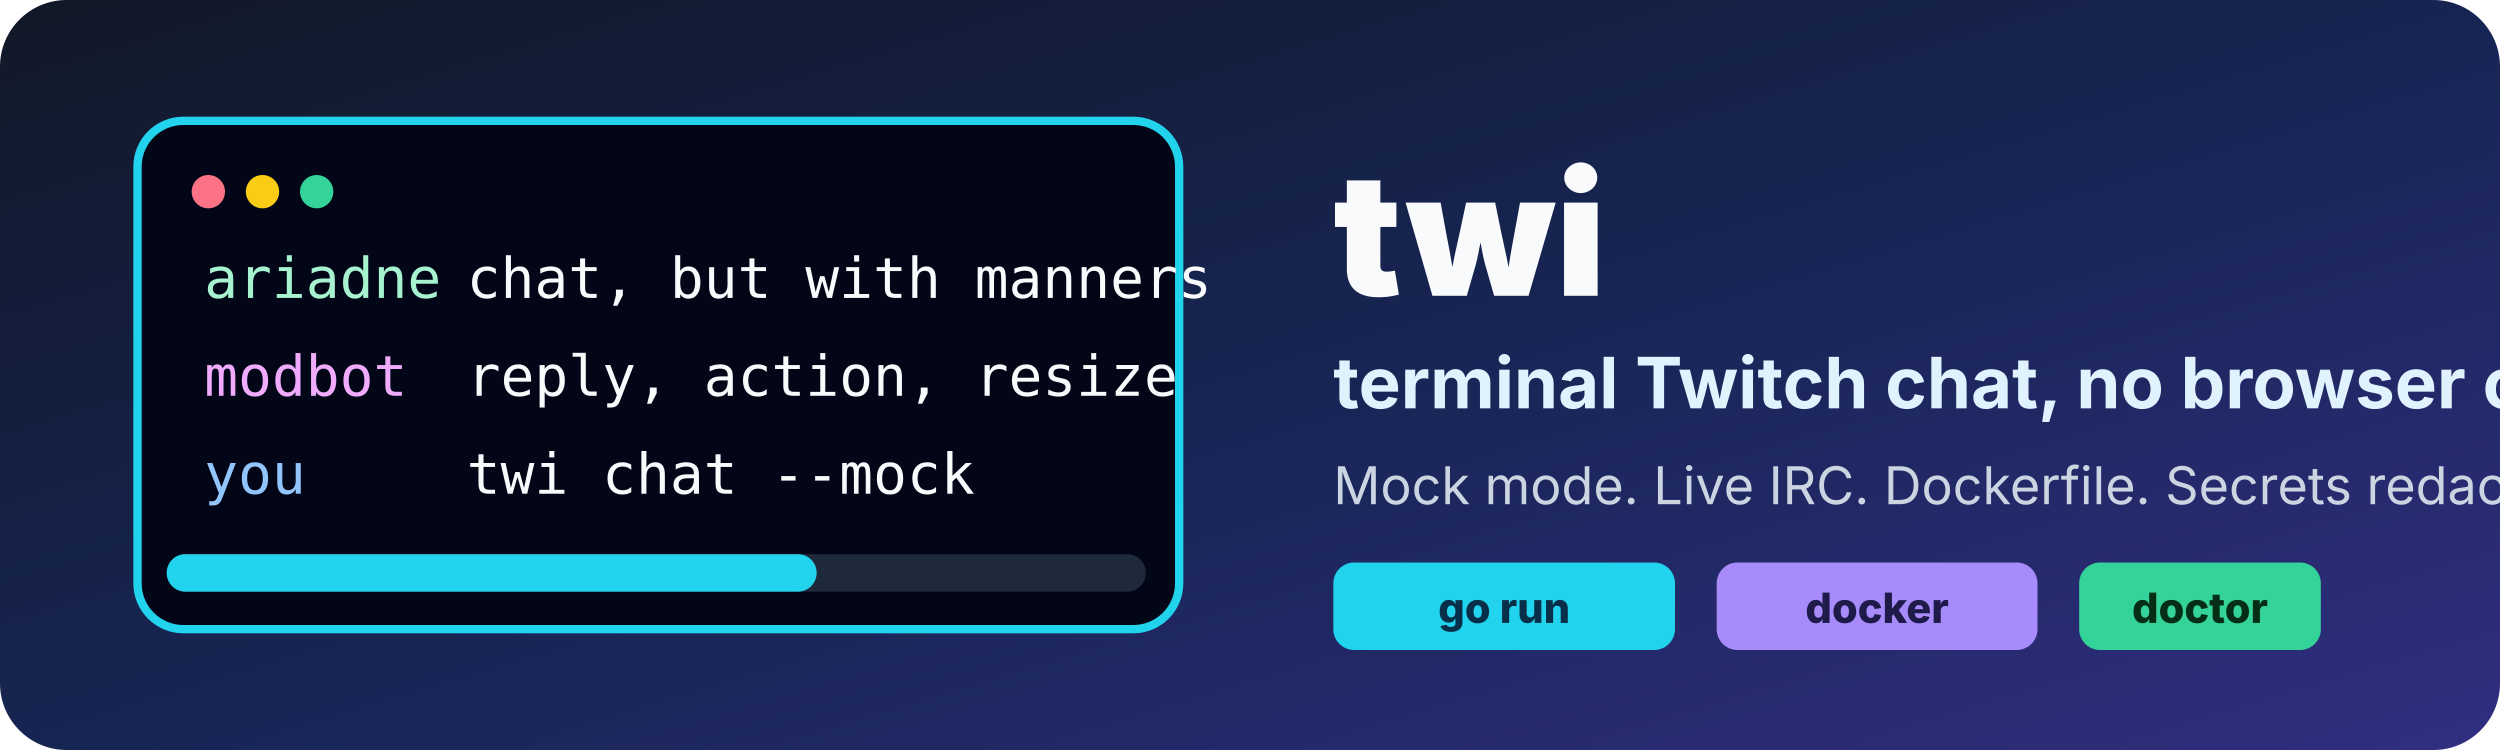
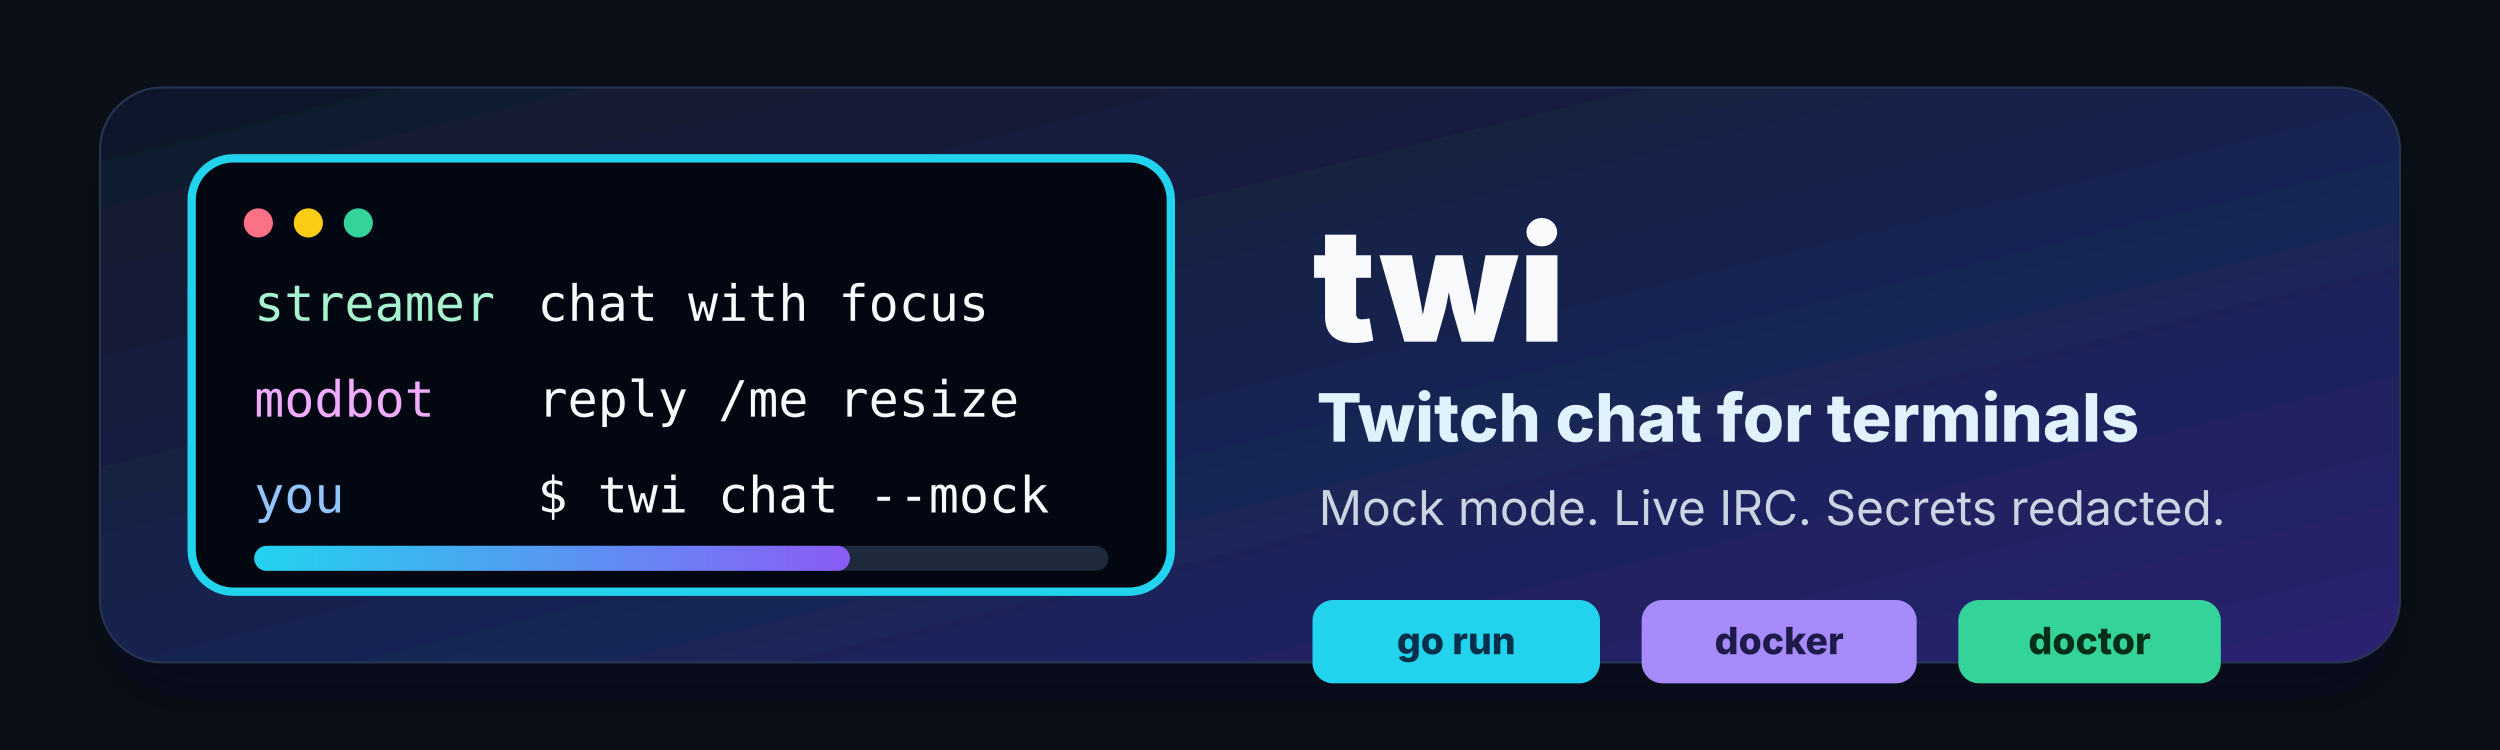
<svg xmlns="http://www.w3.org/2000/svg" width="1200" height="360" viewBox="0 0 1200 360" role="img" aria-labelledby="title desc">
  <defs>
-     <linearGradient id="bg" x1="0" y1="0" x2="1" y2="1">
-       <stop offset="0" stop-color="#111827" />
-       <stop offset="0.52" stop-color="#172554" />
-       <stop offset="1" stop-color="#312e81" />
+     <linearGradient id="panel" x1="0" y1="0" x2="1" y2="1">
+       <stop offset="0" stop-color="#101827" />
+       <stop offset="0.58" stop-color="#182554" />
+       <stop offset="1" stop-color="#2b2272" />
    </linearGradient>
+     <linearGradient id="accent" x1="0" y1="0" x2="1" y2="0">
+       <stop offset="0" stop-color="#22d3ee" />
+       <stop offset="1" stop-color="#8b5cf6" />
+     </linearGradient>
+     <filter id="shadow" x="-5%" y="-10%" width="110%" height="120%">
+       <feDropShadow dx="0" dy="18" stdDeviation="18" flood-color="#020617" flood-opacity="0.38" />
+     </filter>
  </defs>
-   <rect width="1200" height="360" rx="32" fill="url(#bg)" />
-   <rect x="66" y="58" width="500" height="244" rx="22" fill="#020617" stroke="#22d3ee" stroke-width="4" />
-   <circle cx="100" cy="92" r="8" fill="#fb7185" />
-   <circle cx="126" cy="92" r="8" fill="#facc15" />
-   <circle cx="152" cy="92" r="8" fill="#34d399" />
-   <text x="98" y="143" font-family="JetBrains Mono, Consolas, monospace" font-size="27" fill="#a7f3d0">ariadne</text>
-   <text x="224" y="143" font-family="JetBrains Mono, Consolas, monospace" font-size="27" fill="#f8fafc">chat, but with manners</text>
-   <text x="98" y="190" font-family="JetBrains Mono, Consolas, monospace" font-size="27" fill="#f0abfc">modbot</text>
-   <text x="224" y="190" font-family="JetBrains Mono, Consolas, monospace" font-size="27" fill="#f8fafc">reply, action, resize</text>
-   <text x="98" y="237" font-family="JetBrains Mono, Consolas, monospace" font-size="27" fill="#93c5fd">you</text>
-   <text x="224" y="237" font-family="JetBrains Mono, Consolas, monospace" font-size="27" fill="#f8fafc">twi chat --mock</text>
-   <rect x="80" y="266" width="470" height="18" rx="9" fill="#1e293b" />
-   <rect x="80" y="266" width="312" height="18" rx="9" fill="#22d3ee" />
-   <text x="640" y="142" font-family="Inter, Arial, sans-serif" font-size="82" font-weight="900" fill="#f8fafc">twi</text>
-   <text x="640" y="196" font-family="Inter, Arial, sans-serif" font-size="34" font-weight="700" fill="#e0f2fe">terminal Twitch chat, no browser circus</text>
-   <text x="640" y="242" font-family="Inter, Arial, sans-serif" font-size="25" fill="#cbd5e1">Mock mode. Live IRC. Dockerfile. Secrets redacted.</text>
-   <rect x="640" y="270" width="164" height="42" rx="10" fill="#22d3ee" />
-   <text x="722" y="299" text-anchor="middle" font-family="Inter, Arial, sans-serif" font-size="20" font-weight="800" fill="#082f49">go run</text>
-   <rect x="824" y="270" width="154" height="42" rx="10" fill="#a78bfa" />
-   <text x="901" y="299" text-anchor="middle" font-family="Inter, Arial, sans-serif" font-size="20" font-weight="800" fill="#1e1b4b">docker</text>
-   <rect x="998" y="270" width="116" height="42" rx="10" fill="#34d399" />
-   <text x="1056" y="299" text-anchor="middle" font-family="Inter, Arial, sans-serif" font-size="20" font-weight="800" fill="#052e16">doctor</text>
+   <rect width="1200" height="360" fill="#0b1018" />
+   <rect x="48" y="42" width="1104" height="276" rx="30" fill="url(#panel)" filter="url(#shadow)" />
+   <rect x="48" y="42" width="1104" height="276" rx="30" fill="none" stroke="#263454" stroke-width="1" />
+   <g transform="translate(92 76)">
+     <rect width="470" height="208" rx="20" fill="#030712" stroke="#22d3ee" stroke-width="4" />
+     <circle cx="32" cy="31" r="7" fill="#fb7185" />
+     <circle cx="56" cy="31" r="7" fill="#facc15" />
+     <circle cx="80" cy="31" r="7" fill="#34d399" />
+     <text x="30" y="78" font-family="JetBrains Mono, Consolas, monospace" font-size="24" fill="#a7f3d0">streamer</text>
+     <text x="166" y="78" font-family="JetBrains Mono, Consolas, monospace" font-size="24" fill="#f8fafc">chat with focus</text>
+     <text x="30" y="124" font-family="JetBrains Mono, Consolas, monospace" font-size="24" fill="#f0abfc">modbot</text>
+     <text x="166" y="124" font-family="JetBrains Mono, Consolas, monospace" font-size="24" fill="#f8fafc">reply /me resize</text>
+     <text x="30" y="170" font-family="JetBrains Mono, Consolas, monospace" font-size="24" fill="#93c5fd">you</text>
+     <text x="166" y="170" font-family="JetBrains Mono, Consolas, monospace" font-size="24" fill="#f8fafc">$ twi chat --mock</text>
+     <rect x="30" y="186" width="410" height="12" rx="6" fill="#1e293b" />
+     <rect x="30" y="186" width="286" height="12" rx="6" fill="url(#accent)" />
+   </g>
+   <g transform="translate(630 92)">
+     <text x="0" y="72" font-family="Inter, Arial, sans-serif" font-size="76" font-weight="900" fill="#f8fafc">twi</text>
+     <text x="2" y="120" font-family="Inter, Arial, sans-serif" font-size="32" font-weight="800" fill="#e0f2fe">Twitch chat for terminals</text>
+     <text x="3" y="160" font-family="Inter, Arial, sans-serif" font-size="23" fill="#cbd5e1">Mock mode. Live IRC. Secrets redacted.</text>
+     <rect x="0" y="196" width="138" height="40" rx="10" fill="#22d3ee" />
+     <text x="69" y="222" text-anchor="middle" font-family="Inter, Arial, sans-serif" font-size="18" font-weight="800" fill="#082f49">go run</text>
+     <rect x="158" y="196" width="132" height="40" rx="10" fill="#a78bfa" />
+     <text x="224" y="222" text-anchor="middle" font-family="Inter, Arial, sans-serif" font-size="18" font-weight="800" fill="#1e1b4b">docker</text>
+     <rect x="310" y="196" width="126" height="40" rx="10" fill="#34d399" />
+     <text x="373" y="222" text-anchor="middle" font-family="Inter, Arial, sans-serif" font-size="18" font-weight="800" fill="#052e16">doctor</text>
+   </g>
</svg>
